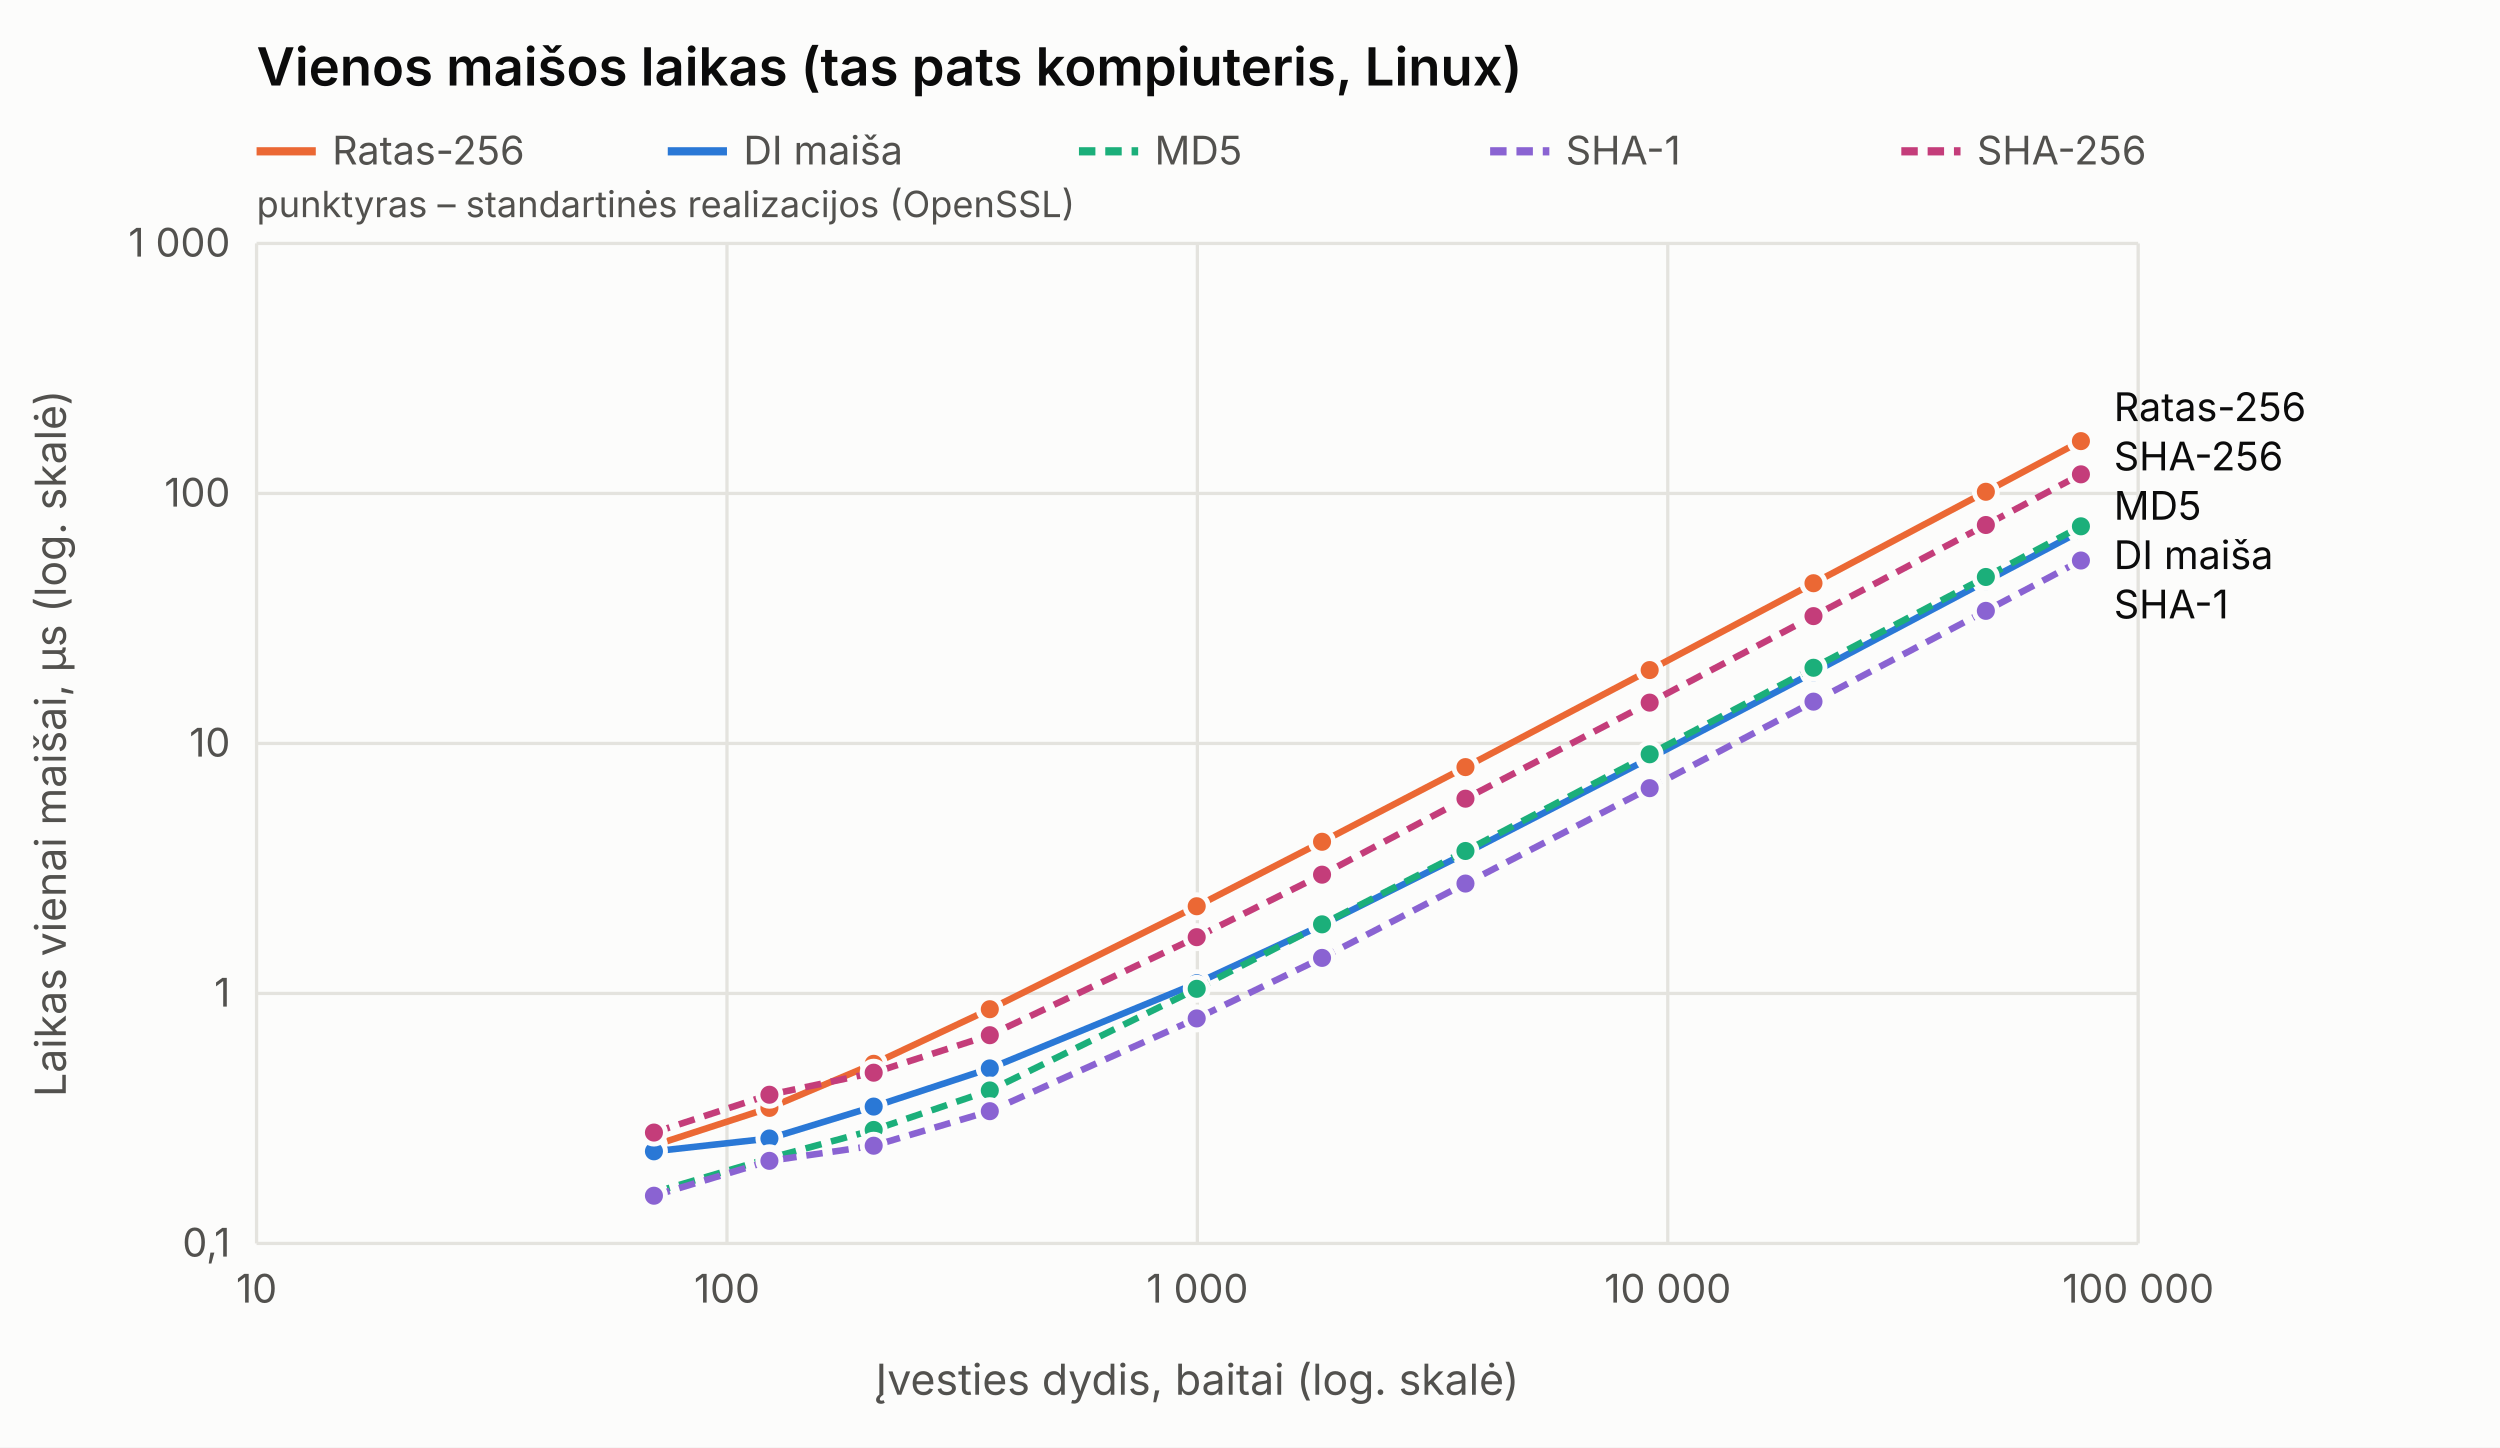
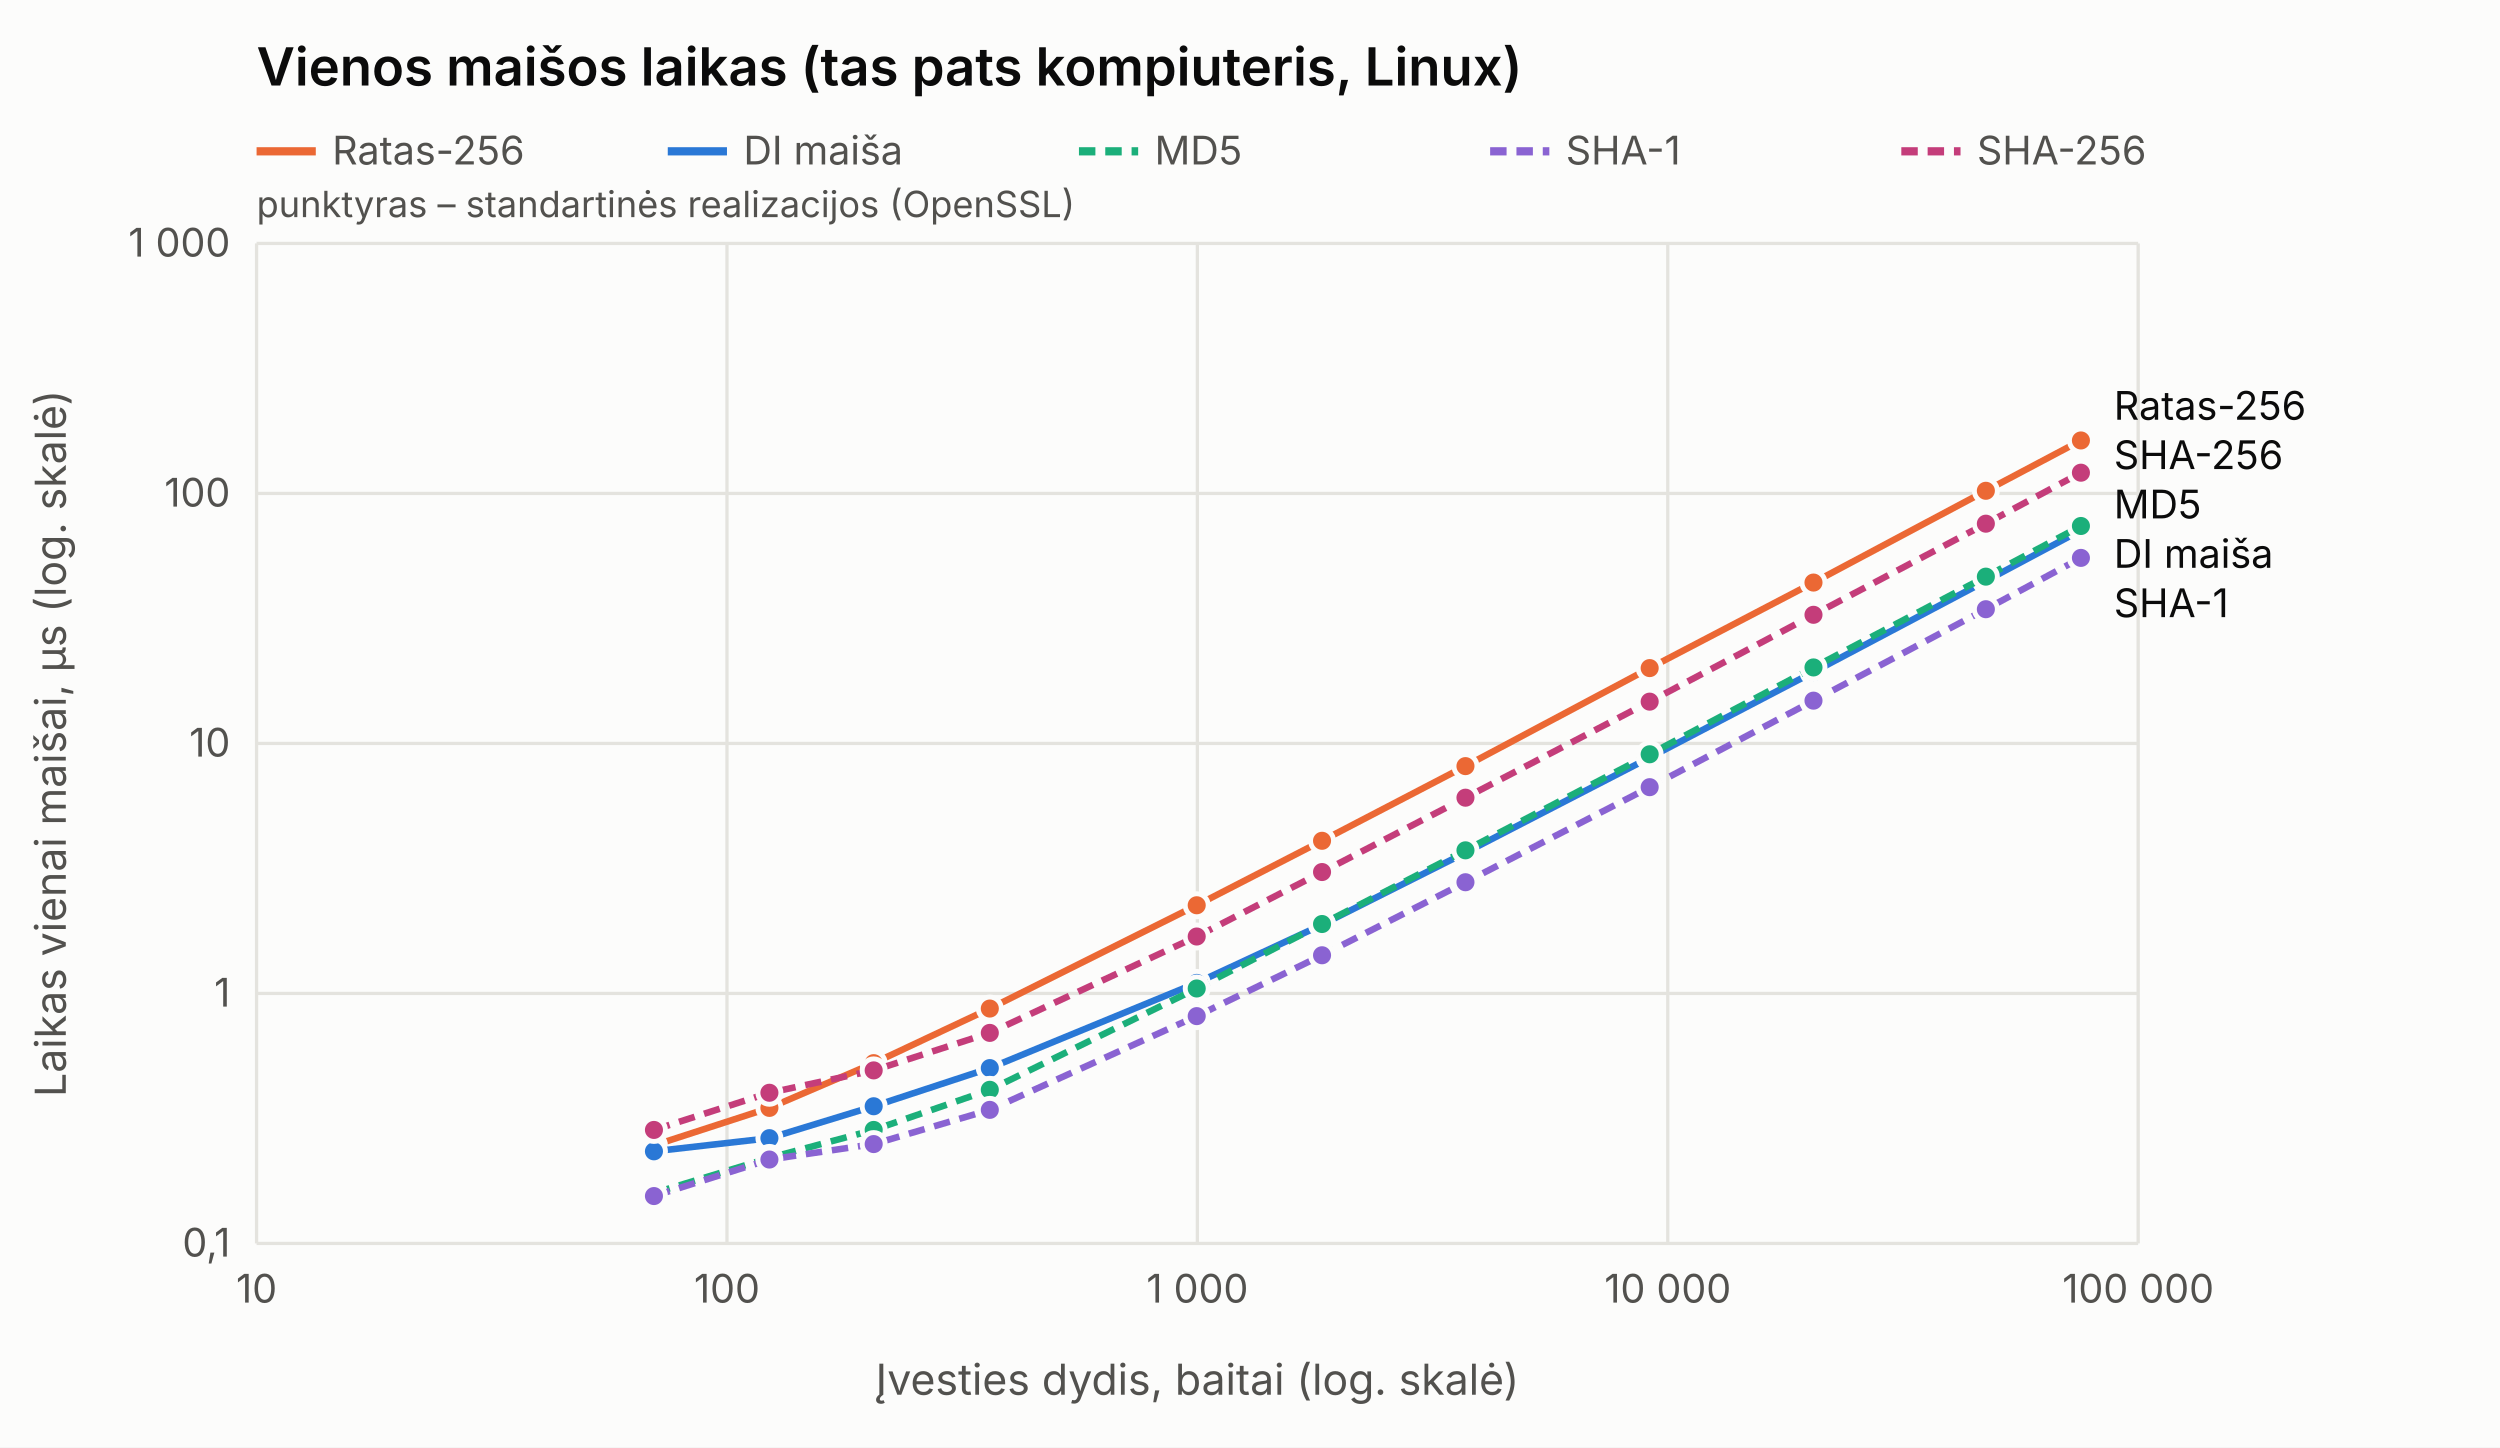
<svg xmlns="http://www.w3.org/2000/svg" width="760" height="440" viewBox="0 0 760 440" role="img" aria-label="Vienos maišos laikas (tas pats kompiuteris, Linux)">
  <style>text{font-family:system-ui,-apple-system,'Segoe UI',sans-serif} .bg{fill:#fcfcfb} .t{fill:#0b0b0b} .t2{fill:#52514e} .grid{stroke:#e4e3de} .f-ratas{fill:#eb6834} .s-ratas{stroke:#eb6834} .f-di{fill:#2a78d6} .s-di{stroke:#2a78d6} .f-md5{fill:#1baf7a} .s-md5{stroke:#1baf7a} .f-sha1{fill:#8a63d2} .s-sha1{stroke:#8a63d2} .f-sha256{fill:#c43d7a} .s-sha256{stroke:#c43d7a} .ring{stroke:#fcfcfb} @media (prefers-color-scheme: dark){.bg{fill:#1a1a19} .t{fill:#ffffff} .t2{fill:#c3c2b7} .grid{stroke:#353533} .f-ratas{fill:#d95926} .s-ratas{stroke:#d95926} .f-di{fill:#3987e5} .s-di{stroke:#3987e5} .f-md5{fill:#2fc48d} .s-md5{stroke:#2fc48d} .f-sha1{fill:#a585e6} .s-sha1{stroke:#a585e6} .f-sha256{fill:#e0619a} .s-sha256{stroke:#e0619a} .ring{stroke:#1a1a19}}</style>
  <rect class="bg" fill="#fcfcfb" width="760" height="440" />
  <text class="t" x="78" y="26" font-size="16" font-weight="600">Vienos maišos laikas (tas pats kompiuteris, Linux)</text>
  <line class="s-ratas" stroke="#eb6834" stroke-width="2.5" x1="78" y1="46" x2="96" y2="46" />
  <text class="t2" x="101" y="50" font-size="12">Ratas-256</text>
  <line class="s-di" stroke="#2a78d6" stroke-width="2.5" x1="203" y1="46" x2="221" y2="46" />
  <text class="t2" x="226" y="50" font-size="12">DI maiša</text>
  <line class="s-md5" stroke="#1baf7a" stroke-width="2.5" stroke-dasharray="5 3" x1="328" y1="46" x2="346" y2="46" />
  <text class="t2" x="351" y="50" font-size="12">MD5</text>
  <line class="s-sha1" stroke="#8a63d2" stroke-width="2.5" stroke-dasharray="5 3" x1="453" y1="46" x2="471" y2="46" />
  <text class="t2" x="476" y="50" font-size="12">SHA-1</text>
  <line class="s-sha256" stroke="#c43d7a" stroke-width="2.5" stroke-dasharray="5 3" x1="578" y1="46" x2="596" y2="46" />
  <text class="t2" x="601" y="50" font-size="12">SHA-256</text>
  <text class="t2" x="78" y="66" font-size="11">punktyras – standartinės realizacijos (OpenSSL)</text>
  <line class="grid" stroke="#e4e3de" x1="78.0" y1="74" x2="78.0" y2="378" />
  <text class="t2" x="78.0" y="396" font-size="12" text-anchor="middle">10</text>
  <line class="grid" stroke="#e4e3de" x1="221.0" y1="74" x2="221.0" y2="378" />
  <text class="t2" x="221.0" y="396" font-size="12" text-anchor="middle">100</text>
  <line class="grid" stroke="#e4e3de" x1="364.0" y1="74" x2="364.0" y2="378" />
  <text class="t2" x="364.0" y="396" font-size="12" text-anchor="middle">1 000</text>
  <line class="grid" stroke="#e4e3de" x1="507.0" y1="74" x2="507.0" y2="378" />
  <text class="t2" x="507.0" y="396" font-size="12" text-anchor="middle">10 000</text>
  <line class="grid" stroke="#e4e3de" x1="650.0" y1="74" x2="650.0" y2="378" />
  <text class="t2" x="650.0" y="396" font-size="12" text-anchor="middle">100 000</text>
  <line class="grid" stroke="#e4e3de" x1="78" y1="378.0" x2="650" y2="378.0" />
  <text class="t2" x="70" y="382.0" font-size="12" text-anchor="end">0,1</text>
  <line class="grid" stroke="#e4e3de" x1="78" y1="302.0" x2="650" y2="302.0" />
  <text class="t2" x="70" y="306.0" font-size="12" text-anchor="end">1</text>
  <line class="grid" stroke="#e4e3de" x1="78" y1="226.0" x2="650" y2="226.0" />
  <text class="t2" x="70" y="230.0" font-size="12" text-anchor="end">10</text>
  <line class="grid" stroke="#e4e3de" x1="78" y1="150.0" x2="650" y2="150.0" />
  <text class="t2" x="70" y="154.0" font-size="12" text-anchor="end">100</text>
  <line class="grid" stroke="#e4e3de" x1="78" y1="74.0" x2="650" y2="74.0" />
  <text class="t2" x="70" y="78.0" font-size="12" text-anchor="end">1 000</text>
  <text class="t2" x="364.0" y="424" font-size="13" text-anchor="middle">Įvesties dydis, baitai (log. skalė)</text>
  <text class="t2" transform="translate(20 226.0) rotate(-90)" font-size="13" text-anchor="middle">Laikas vienai maišai, µs (log. skalė)</text>
-   <path class="s-ratas" stroke="#eb6834" fill="none" stroke-width="2" stroke-linejoin="round" d="M198.8,348.2 L233.9,336.8 L265.6,323.4 L300.9,306.8 L363.8,275.5 L401.9,255.9 L445.5,233.2 L501.5,203.7 L551.3,177.3 L603.7,149.5 L632.6,134.1" />
+   <path class="s-ratas" stroke="#eb6834" fill="none" stroke-width="2" stroke-linejoin="round" d="M198.8,348.2 L233.9,336.8 L265.6,323.2 L300.9,306.6 L363.8,275.2 L401.9,255.6 L445.5,232.9 L501.5,203.1 L551.3,177.1 L603.7,149.2 L632.6,133.9" />
  <circle class="f-ratas ring" fill="#eb6834" stroke="#fcfcfb" stroke-width="1.5" cx="198.8" cy="348.2" r="3.5" />
  <circle class="f-ratas ring" fill="#eb6834" stroke="#fcfcfb" stroke-width="1.5" cx="233.9" cy="336.8" r="3.5" />
-   <circle class="f-ratas ring" fill="#eb6834" stroke="#fcfcfb" stroke-width="1.5" cx="265.6" cy="323.4" r="3.5" />
-   <circle class="f-ratas ring" fill="#eb6834" stroke="#fcfcfb" stroke-width="1.5" cx="300.9" cy="306.8" r="3.5" />
-   <circle class="f-ratas ring" fill="#eb6834" stroke="#fcfcfb" stroke-width="1.5" cx="363.8" cy="275.5" r="3.5" />
-   <circle class="f-ratas ring" fill="#eb6834" stroke="#fcfcfb" stroke-width="1.5" cx="401.9" cy="255.9" r="3.5" />
-   <circle class="f-ratas ring" fill="#eb6834" stroke="#fcfcfb" stroke-width="1.5" cx="445.5" cy="233.2" r="3.5" />
-   <circle class="f-ratas ring" fill="#eb6834" stroke="#fcfcfb" stroke-width="1.5" cx="501.5" cy="203.7" r="3.5" />
-   <circle class="f-ratas ring" fill="#eb6834" stroke="#fcfcfb" stroke-width="1.5" cx="551.3" cy="177.3" r="3.5" />
-   <circle class="f-ratas ring" fill="#eb6834" stroke="#fcfcfb" stroke-width="1.5" cx="603.7" cy="149.5" r="3.5" />
-   <circle class="f-ratas ring" fill="#eb6834" stroke="#fcfcfb" stroke-width="1.5" cx="632.6" cy="134.1" r="3.5" />
-   <path class="s-di" stroke="#2a78d6" fill="none" stroke-width="2" stroke-linejoin="round" d="M198.8,350.0 L233.9,346.1 L265.6,336.4 L300.9,324.8 L363.8,298.9 L401.9,281.2 L445.5,259.4 L501.5,230.5 L551.3,204.4 L603.7,176.7 L632.6,161.4" />
+   <circle class="f-ratas ring" fill="#eb6834" stroke="#fcfcfb" stroke-width="1.5" cx="265.6" cy="323.2" r="3.5" />
+   <circle class="f-ratas ring" fill="#eb6834" stroke="#fcfcfb" stroke-width="1.5" cx="300.9" cy="306.6" r="3.5" />
+   <circle class="f-ratas ring" fill="#eb6834" stroke="#fcfcfb" stroke-width="1.5" cx="363.8" cy="275.2" r="3.5" />
+   <circle class="f-ratas ring" fill="#eb6834" stroke="#fcfcfb" stroke-width="1.5" cx="401.9" cy="255.6" r="3.5" />
+   <circle class="f-ratas ring" fill="#eb6834" stroke="#fcfcfb" stroke-width="1.5" cx="445.5" cy="232.9" r="3.5" />
+   <circle class="f-ratas ring" fill="#eb6834" stroke="#fcfcfb" stroke-width="1.5" cx="501.5" cy="203.1" r="3.5" />
+   <circle class="f-ratas ring" fill="#eb6834" stroke="#fcfcfb" stroke-width="1.5" cx="551.3" cy="177.1" r="3.5" />
+   <circle class="f-ratas ring" fill="#eb6834" stroke="#fcfcfb" stroke-width="1.5" cx="603.7" cy="149.2" r="3.5" />
+   <circle class="f-ratas ring" fill="#eb6834" stroke="#fcfcfb" stroke-width="1.5" cx="632.6" cy="133.9" r="3.5" />
+   <path class="s-di" stroke="#2a78d6" fill="none" stroke-width="2" stroke-linejoin="round" d="M198.8,350.0 L233.9,346.0 L265.6,336.3 L300.9,324.7 L363.8,298.8 L401.9,281.1 L445.5,259.2 L501.5,230.3 L551.3,204.3 L603.7,176.6 L632.6,161.2" />
  <circle class="f-di ring" fill="#2a78d6" stroke="#fcfcfb" stroke-width="1.5" cx="198.8" cy="350.0" r="3.5" />
-   <circle class="f-di ring" fill="#2a78d6" stroke="#fcfcfb" stroke-width="1.5" cx="233.9" cy="346.1" r="3.5" />
-   <circle class="f-di ring" fill="#2a78d6" stroke="#fcfcfb" stroke-width="1.5" cx="265.6" cy="336.4" r="3.5" />
-   <circle class="f-di ring" fill="#2a78d6" stroke="#fcfcfb" stroke-width="1.5" cx="300.9" cy="324.8" r="3.5" />
-   <circle class="f-di ring" fill="#2a78d6" stroke="#fcfcfb" stroke-width="1.5" cx="363.8" cy="298.9" r="3.5" />
-   <circle class="f-di ring" fill="#2a78d6" stroke="#fcfcfb" stroke-width="1.5" cx="401.9" cy="281.2" r="3.5" />
-   <circle class="f-di ring" fill="#2a78d6" stroke="#fcfcfb" stroke-width="1.5" cx="445.5" cy="259.4" r="3.5" />
-   <circle class="f-di ring" fill="#2a78d6" stroke="#fcfcfb" stroke-width="1.5" cx="501.5" cy="230.5" r="3.5" />
-   <circle class="f-di ring" fill="#2a78d6" stroke="#fcfcfb" stroke-width="1.5" cx="551.3" cy="204.4" r="3.5" />
-   <circle class="f-di ring" fill="#2a78d6" stroke="#fcfcfb" stroke-width="1.5" cx="603.7" cy="176.7" r="3.5" />
-   <circle class="f-di ring" fill="#2a78d6" stroke="#fcfcfb" stroke-width="1.5" cx="632.6" cy="161.4" r="3.5" />
-   <path class="s-md5" stroke="#1baf7a" fill="none" stroke-width="2" stroke-dasharray="5 3" stroke-linejoin="round" d="M198.8,362.5 L233.9,352.1 L265.6,343.5 L300.9,331.5 L363.8,300.6 L401.9,281.0 L445.5,258.7 L501.5,229.3 L551.3,203.0 L603.7,175.4 L632.6,160.0" />
-   <circle class="f-md5 ring" fill="#1baf7a" stroke="#fcfcfb" stroke-width="1.5" cx="198.8" cy="362.5" r="3.5" />
-   <circle class="f-md5 ring" fill="#1baf7a" stroke="#fcfcfb" stroke-width="1.5" cx="233.9" cy="352.1" r="3.5" />
+   <circle class="f-di ring" fill="#2a78d6" stroke="#fcfcfb" stroke-width="1.5" cx="233.9" cy="346.0" r="3.5" />
+   <circle class="f-di ring" fill="#2a78d6" stroke="#fcfcfb" stroke-width="1.5" cx="265.6" cy="336.3" r="3.5" />
+   <circle class="f-di ring" fill="#2a78d6" stroke="#fcfcfb" stroke-width="1.5" cx="300.9" cy="324.7" r="3.5" />
+   <circle class="f-di ring" fill="#2a78d6" stroke="#fcfcfb" stroke-width="1.5" cx="363.8" cy="298.8" r="3.5" />
+   <circle class="f-di ring" fill="#2a78d6" stroke="#fcfcfb" stroke-width="1.5" cx="401.9" cy="281.1" r="3.5" />
+   <circle class="f-di ring" fill="#2a78d6" stroke="#fcfcfb" stroke-width="1.5" cx="445.5" cy="259.2" r="3.5" />
+   <circle class="f-di ring" fill="#2a78d6" stroke="#fcfcfb" stroke-width="1.5" cx="501.5" cy="230.3" r="3.5" />
+   <circle class="f-di ring" fill="#2a78d6" stroke="#fcfcfb" stroke-width="1.5" cx="551.3" cy="204.3" r="3.5" />
+   <circle class="f-di ring" fill="#2a78d6" stroke="#fcfcfb" stroke-width="1.5" cx="603.7" cy="176.6" r="3.5" />
+   <circle class="f-di ring" fill="#2a78d6" stroke="#fcfcfb" stroke-width="1.5" cx="632.6" cy="161.2" r="3.5" />
+   <path class="s-md5" stroke="#1baf7a" fill="none" stroke-width="2" stroke-dasharray="5 3" stroke-linejoin="round" d="M198.8,362.7 L233.9,352.0 L265.6,343.5 L300.9,331.3 L363.8,300.5 L401.9,280.9 L445.5,258.5 L501.5,229.3 L551.3,202.9 L603.7,175.3 L632.6,159.9" />
+   <circle class="f-md5 ring" fill="#1baf7a" stroke="#fcfcfb" stroke-width="1.5" cx="198.8" cy="362.7" r="3.5" />
+   <circle class="f-md5 ring" fill="#1baf7a" stroke="#fcfcfb" stroke-width="1.5" cx="233.9" cy="352.0" r="3.5" />
  <circle class="f-md5 ring" fill="#1baf7a" stroke="#fcfcfb" stroke-width="1.5" cx="265.6" cy="343.5" r="3.5" />
-   <circle class="f-md5 ring" fill="#1baf7a" stroke="#fcfcfb" stroke-width="1.5" cx="300.9" cy="331.5" r="3.5" />
-   <circle class="f-md5 ring" fill="#1baf7a" stroke="#fcfcfb" stroke-width="1.5" cx="363.8" cy="300.6" r="3.5" />
-   <circle class="f-md5 ring" fill="#1baf7a" stroke="#fcfcfb" stroke-width="1.5" cx="401.9" cy="281.0" r="3.5" />
-   <circle class="f-md5 ring" fill="#1baf7a" stroke="#fcfcfb" stroke-width="1.5" cx="445.5" cy="258.7" r="3.5" />
+   <circle class="f-md5 ring" fill="#1baf7a" stroke="#fcfcfb" stroke-width="1.5" cx="300.9" cy="331.3" r="3.5" />
+   <circle class="f-md5 ring" fill="#1baf7a" stroke="#fcfcfb" stroke-width="1.5" cx="363.8" cy="300.5" r="3.5" />
+   <circle class="f-md5 ring" fill="#1baf7a" stroke="#fcfcfb" stroke-width="1.5" cx="401.9" cy="280.9" r="3.5" />
+   <circle class="f-md5 ring" fill="#1baf7a" stroke="#fcfcfb" stroke-width="1.5" cx="445.5" cy="258.5" r="3.5" />
  <circle class="f-md5 ring" fill="#1baf7a" stroke="#fcfcfb" stroke-width="1.5" cx="501.5" cy="229.3" r="3.5" />
-   <circle class="f-md5 ring" fill="#1baf7a" stroke="#fcfcfb" stroke-width="1.5" cx="551.3" cy="203.0" r="3.5" />
-   <circle class="f-md5 ring" fill="#1baf7a" stroke="#fcfcfb" stroke-width="1.5" cx="603.7" cy="175.4" r="3.5" />
-   <circle class="f-md5 ring" fill="#1baf7a" stroke="#fcfcfb" stroke-width="1.5" cx="632.6" cy="160.0" r="3.5" />
-   <path class="s-sha1" stroke="#8a63d2" fill="none" stroke-width="2" stroke-dasharray="5 3" stroke-linejoin="round" d="M198.8,363.5 L233.9,352.9 L265.6,348.3 L300.9,337.8 L363.8,309.6 L401.9,291.2 L445.5,268.6 L501.5,239.6 L551.3,213.3 L603.7,185.7 L632.6,170.4" />
-   <circle class="f-sha1 ring" fill="#8a63d2" stroke="#fcfcfb" stroke-width="1.5" cx="198.8" cy="363.5" r="3.5" />
-   <circle class="f-sha1 ring" fill="#8a63d2" stroke="#fcfcfb" stroke-width="1.5" cx="233.9" cy="352.9" r="3.5" />
-   <circle class="f-sha1 ring" fill="#8a63d2" stroke="#fcfcfb" stroke-width="1.5" cx="265.6" cy="348.3" r="3.5" />
-   <circle class="f-sha1 ring" fill="#8a63d2" stroke="#fcfcfb" stroke-width="1.5" cx="300.9" cy="337.8" r="3.5" />
-   <circle class="f-sha1 ring" fill="#8a63d2" stroke="#fcfcfb" stroke-width="1.5" cx="363.8" cy="309.6" r="3.5" />
-   <circle class="f-sha1 ring" fill="#8a63d2" stroke="#fcfcfb" stroke-width="1.5" cx="401.9" cy="291.2" r="3.5" />
-   <circle class="f-sha1 ring" fill="#8a63d2" stroke="#fcfcfb" stroke-width="1.5" cx="445.5" cy="268.6" r="3.5" />
-   <circle class="f-sha1 ring" fill="#8a63d2" stroke="#fcfcfb" stroke-width="1.5" cx="501.5" cy="239.6" r="3.5" />
-   <circle class="f-sha1 ring" fill="#8a63d2" stroke="#fcfcfb" stroke-width="1.5" cx="551.3" cy="213.3" r="3.5" />
-   <circle class="f-sha1 ring" fill="#8a63d2" stroke="#fcfcfb" stroke-width="1.5" cx="603.7" cy="185.7" r="3.5" />
-   <circle class="f-sha1 ring" fill="#8a63d2" stroke="#fcfcfb" stroke-width="1.5" cx="632.6" cy="170.4" r="3.5" />
-   <path class="s-sha256" stroke="#c43d7a" fill="none" stroke-width="2" stroke-dasharray="5 3" stroke-linejoin="round" d="M198.8,344.3 L233.9,332.8 L265.6,326.1 L300.9,314.7 L363.8,284.9 L401.9,265.9 L445.5,242.8 L501.5,213.6 L551.3,187.3 L603.7,159.6 L632.6,144.2" />
-   <circle class="f-sha256 ring" fill="#c43d7a" stroke="#fcfcfb" stroke-width="1.5" cx="198.8" cy="344.3" r="3.5" />
-   <circle class="f-sha256 ring" fill="#c43d7a" stroke="#fcfcfb" stroke-width="1.5" cx="233.9" cy="332.8" r="3.5" />
-   <circle class="f-sha256 ring" fill="#c43d7a" stroke="#fcfcfb" stroke-width="1.5" cx="265.6" cy="326.1" r="3.5" />
-   <circle class="f-sha256 ring" fill="#c43d7a" stroke="#fcfcfb" stroke-width="1.5" cx="300.9" cy="314.7" r="3.5" />
-   <circle class="f-sha256 ring" fill="#c43d7a" stroke="#fcfcfb" stroke-width="1.5" cx="363.8" cy="284.9" r="3.5" />
-   <circle class="f-sha256 ring" fill="#c43d7a" stroke="#fcfcfb" stroke-width="1.5" cx="401.9" cy="265.9" r="3.5" />
-   <circle class="f-sha256 ring" fill="#c43d7a" stroke="#fcfcfb" stroke-width="1.5" cx="445.5" cy="242.8" r="3.5" />
-   <circle class="f-sha256 ring" fill="#c43d7a" stroke="#fcfcfb" stroke-width="1.5" cx="501.5" cy="213.6" r="3.5" />
-   <circle class="f-sha256 ring" fill="#c43d7a" stroke="#fcfcfb" stroke-width="1.5" cx="551.3" cy="187.3" r="3.5" />
-   <circle class="f-sha256 ring" fill="#c43d7a" stroke="#fcfcfb" stroke-width="1.5" cx="603.7" cy="159.6" r="3.5" />
-   <circle class="f-sha256 ring" fill="#c43d7a" stroke="#fcfcfb" stroke-width="1.5" cx="632.6" cy="144.2" r="3.5" />
-   <text class="t" x="642.6" y="128.0" font-size="12">Ratas-256</text>
-   <text class="t" x="642.6" y="143.0" font-size="12">SHA-256</text>
-   <text class="t" x="642.6" y="158.0" font-size="12">MD5</text>
-   <text class="t" x="642.6" y="173.0" font-size="12">DI maiša</text>
-   <text class="t" x="642.6" y="188.0" font-size="12">SHA-1</text>
+   <circle class="f-md5 ring" fill="#1baf7a" stroke="#fcfcfb" stroke-width="1.5" cx="551.3" cy="202.9" r="3.5" />
+   <circle class="f-md5 ring" fill="#1baf7a" stroke="#fcfcfb" stroke-width="1.5" cx="603.7" cy="175.3" r="3.5" />
+   <circle class="f-md5 ring" fill="#1baf7a" stroke="#fcfcfb" stroke-width="1.5" cx="632.6" cy="159.9" r="3.5" />
+   <path class="s-sha1" stroke="#8a63d2" fill="none" stroke-width="2" stroke-dasharray="5 3" stroke-linejoin="round" d="M198.8,363.6 L233.9,352.5 L265.6,347.8 L300.9,337.4 L363.8,308.9 L401.9,290.4 L445.5,268.2 L501.5,239.3 L551.3,213.0 L603.7,185.2 L632.6,169.6" />
+   <circle class="f-sha1 ring" fill="#8a63d2" stroke="#fcfcfb" stroke-width="1.5" cx="198.8" cy="363.6" r="3.5" />
+   <circle class="f-sha1 ring" fill="#8a63d2" stroke="#fcfcfb" stroke-width="1.5" cx="233.9" cy="352.5" r="3.5" />
+   <circle class="f-sha1 ring" fill="#8a63d2" stroke="#fcfcfb" stroke-width="1.5" cx="265.6" cy="347.8" r="3.5" />
+   <circle class="f-sha1 ring" fill="#8a63d2" stroke="#fcfcfb" stroke-width="1.5" cx="300.9" cy="337.4" r="3.5" />
+   <circle class="f-sha1 ring" fill="#8a63d2" stroke="#fcfcfb" stroke-width="1.5" cx="363.8" cy="308.9" r="3.5" />
+   <circle class="f-sha1 ring" fill="#8a63d2" stroke="#fcfcfb" stroke-width="1.5" cx="401.9" cy="290.4" r="3.5" />
+   <circle class="f-sha1 ring" fill="#8a63d2" stroke="#fcfcfb" stroke-width="1.5" cx="445.5" cy="268.2" r="3.5" />
+   <circle class="f-sha1 ring" fill="#8a63d2" stroke="#fcfcfb" stroke-width="1.5" cx="501.5" cy="239.3" r="3.5" />
+   <circle class="f-sha1 ring" fill="#8a63d2" stroke="#fcfcfb" stroke-width="1.5" cx="551.3" cy="213.0" r="3.5" />
+   <circle class="f-sha1 ring" fill="#8a63d2" stroke="#fcfcfb" stroke-width="1.5" cx="603.7" cy="185.2" r="3.5" />
+   <circle class="f-sha1 ring" fill="#8a63d2" stroke="#fcfcfb" stroke-width="1.5" cx="632.6" cy="169.6" r="3.5" />
+   <path class="s-sha256" stroke="#c43d7a" fill="none" stroke-width="2" stroke-dasharray="5 3" stroke-linejoin="round" d="M198.8,343.5 L233.9,332.2 L265.6,325.4 L300.9,314.0 L363.8,284.7 L401.9,265.1 L445.5,242.5 L501.5,213.3 L551.3,186.9 L603.7,159.2 L632.6,143.7" />
+   <circle class="f-sha256 ring" fill="#c43d7a" stroke="#fcfcfb" stroke-width="1.5" cx="198.8" cy="343.5" r="3.5" />
+   <circle class="f-sha256 ring" fill="#c43d7a" stroke="#fcfcfb" stroke-width="1.5" cx="233.9" cy="332.2" r="3.5" />
+   <circle class="f-sha256 ring" fill="#c43d7a" stroke="#fcfcfb" stroke-width="1.5" cx="265.6" cy="325.4" r="3.5" />
+   <circle class="f-sha256 ring" fill="#c43d7a" stroke="#fcfcfb" stroke-width="1.5" cx="300.9" cy="314.0" r="3.5" />
+   <circle class="f-sha256 ring" fill="#c43d7a" stroke="#fcfcfb" stroke-width="1.5" cx="363.8" cy="284.7" r="3.5" />
+   <circle class="f-sha256 ring" fill="#c43d7a" stroke="#fcfcfb" stroke-width="1.5" cx="401.9" cy="265.1" r="3.5" />
+   <circle class="f-sha256 ring" fill="#c43d7a" stroke="#fcfcfb" stroke-width="1.5" cx="445.5" cy="242.5" r="3.5" />
+   <circle class="f-sha256 ring" fill="#c43d7a" stroke="#fcfcfb" stroke-width="1.5" cx="501.5" cy="213.3" r="3.5" />
+   <circle class="f-sha256 ring" fill="#c43d7a" stroke="#fcfcfb" stroke-width="1.5" cx="551.3" cy="186.9" r="3.5" />
+   <circle class="f-sha256 ring" fill="#c43d7a" stroke="#fcfcfb" stroke-width="1.5" cx="603.7" cy="159.2" r="3.5" />
+   <circle class="f-sha256 ring" fill="#c43d7a" stroke="#fcfcfb" stroke-width="1.5" cx="632.6" cy="143.7" r="3.5" />
+   <text class="t" x="642.6" y="127.6" font-size="12">Ratas-256</text>
+   <text class="t" x="642.6" y="142.6" font-size="12">SHA-256</text>
+   <text class="t" x="642.6" y="157.6" font-size="12">MD5</text>
+   <text class="t" x="642.6" y="172.6" font-size="12">DI maiša</text>
+   <text class="t" x="642.6" y="187.6" font-size="12">SHA-1</text>
</svg>
